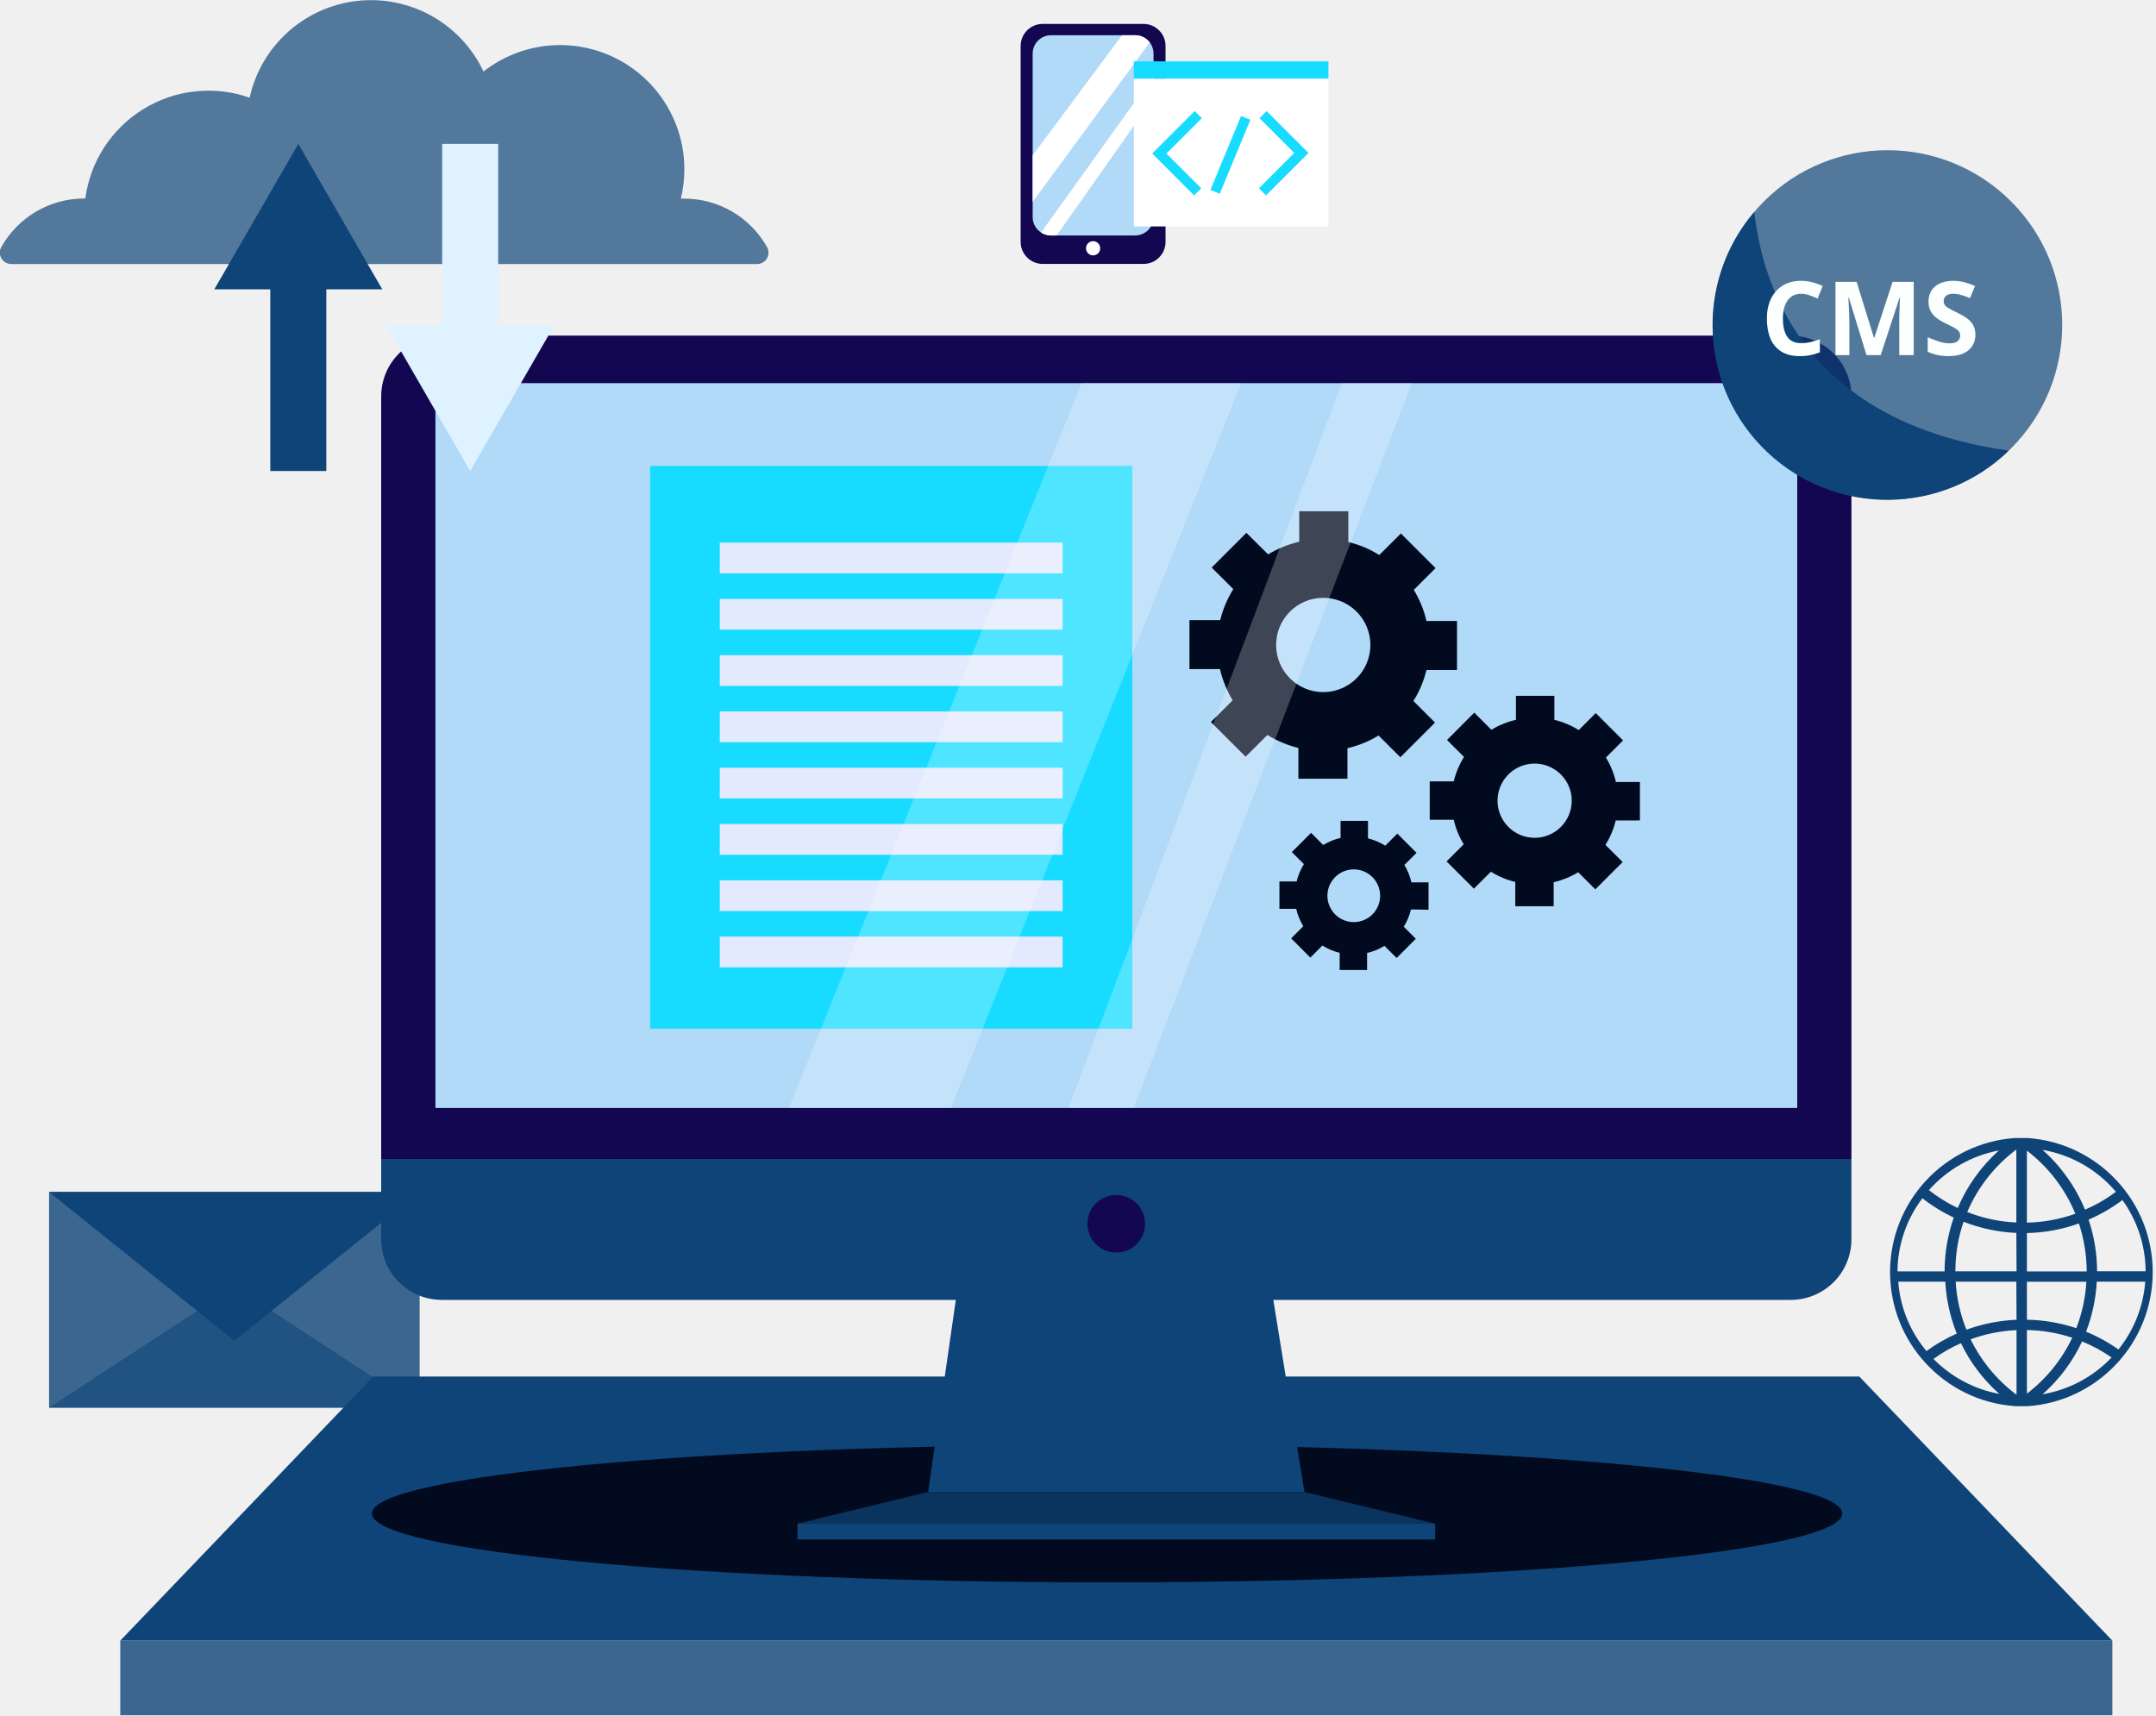
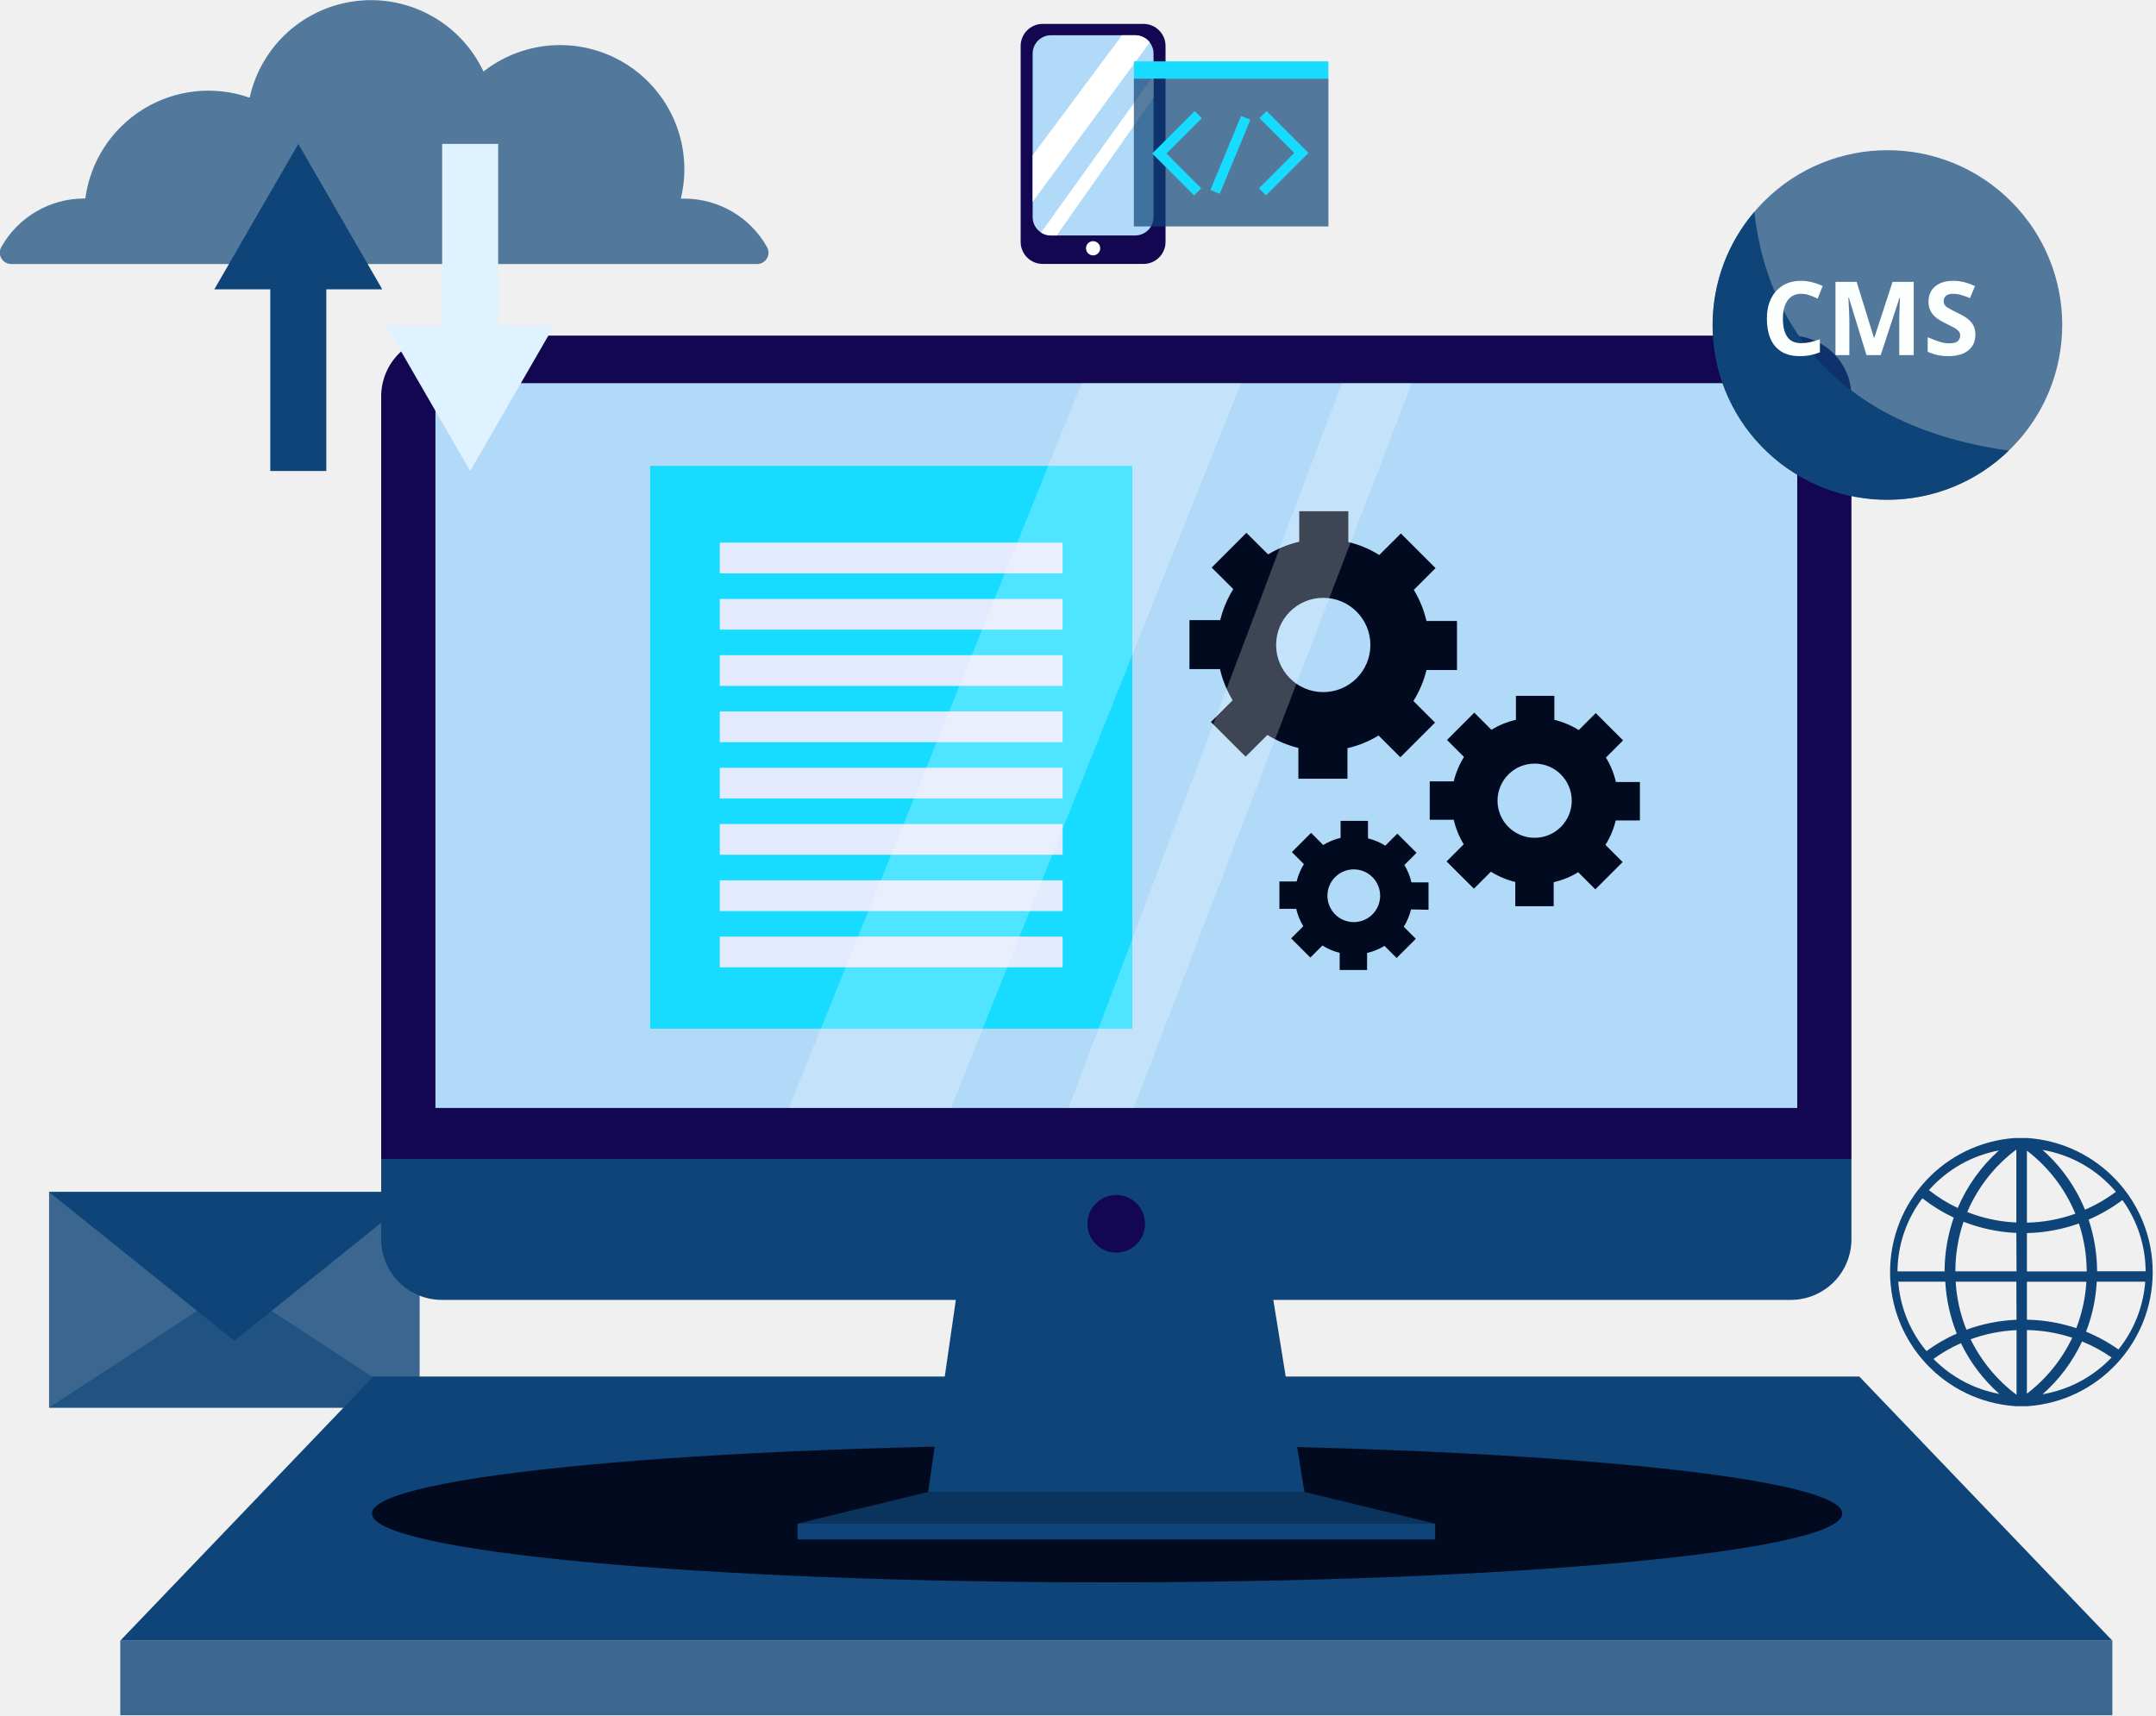
<svg xmlns="http://www.w3.org/2000/svg" viewBox="0 0 449.09 357.32">
  <defs>
    <style>.cls-1{fill:none;}.cls-13,.cls-2,.cls-3,.cls-5{fill:#0e4478;}.cls-2{opacity:0.8;}.cls-4{fill:#010a1e;}.cls-5{opacity:0.7;}.cls-6{fill:#130751;}.cls-7{fill:#b1daf8;}.cls-8{fill:#18dcff;}.cls-9{fill:#e4eafe;}.cls-10,.cls-15{fill:#fff;}.cls-10{opacity:0.24;}.cls-11{font-size:21.36px;fill:#fbfffd;font-family:Montserrat-Black, Montserrat Black;font-weight:800;}.cls-12{fill:#dff2ff;}.cls-13{opacity:0.6;}.cls-14{clip-path:url(#clip-path);}</style>
    <clipPath id="clip-path">
      <rect class="cls-1" x="215.1" y="7.34" width="25.18" height="41.71" rx="3.83" />
    </clipPath>
  </defs>
  <g id="Calque_2" data-name="Calque 2">
    <g id="OBJECTS">
      <rect class="cls-2" x="25.05" y="341.78" width="414.95" height="15.54" />
      <polygon class="cls-3" points="387.29 286.76 77.76 286.76 25.05 341.78 440 341.78 387.29 286.76" />
      <ellipse class="cls-4" cx="230.61" cy="315.3" rx="153.13" ry="14.33" />
      <polygon class="cls-3" points="199.93 265.01 193.33 310.8 271.71 310.8 264.29 265.01 199.93 265.01" />
      <rect class="cls-3" x="166.11" y="317.4" width="132.84" height="3.3" />
      <polygon class="cls-5" points="193.33 310.8 166.1 317.4 298.94 317.4 271.71 310.8 193.33 310.8" />
      <path class="cls-6" d="M92.08,69.92H373A12.68,12.68,0,0,1,385.65,82.6V241.43a0,0,0,0,1,0,0H79.4a0,0,0,0,1,0,0V82.6A12.68,12.68,0,0,1,92.08,69.92Z" />
      <path class="cls-3" d="M79.4,241.43H385.65a0,0,0,0,1,0,0v16.72A12.63,12.63,0,0,1,373,270.79H92A12.63,12.63,0,0,1,79.4,258.15V241.43A0,0,0,0,1,79.4,241.43Z" />
      <rect class="cls-7" x="90.7" y="79.82" width="283.66" height="150.99" />
      <path class="cls-6" d="M238.51,254.94a6,6,0,1,1-6-6A6,6,0,0,1,238.51,254.94Z" />
      <rect class="cls-8" x="135.42" y="97.05" width="100.44" height="117.24" />
      <rect class="cls-9" x="149.93" y="113.04" width="71.41" height="6.4" />
      <rect class="cls-9" x="149.93" y="124.77" width="71.41" height="6.39" />
      <rect class="cls-9" x="149.93" y="136.49" width="71.41" height="6.4" />
      <rect class="cls-9" x="149.93" y="148.21" width="71.41" height="6.4" />
      <rect class="cls-9" x="149.93" y="159.94" width="71.41" height="6.39" />
      <rect class="cls-9" x="149.93" y="171.66" width="71.41" height="6.4" />
      <rect class="cls-9" x="149.93" y="183.39" width="71.41" height="6.4" />
      <rect class="cls-9" x="149.93" y="195.11" width="71.41" height="6.4" />
      <path class="cls-4" d="M303.49,139.58V129.36h-6.36a21.94,21.94,0,0,0-2.64-6.48l4.53-4.53-7.22-7.22-4.5,4.49a21.8,21.8,0,0,0-6.45-2.71V106.5H270.63v6.35a22.21,22.21,0,0,0-6.48,2.64L259.62,111l-7.23,7.23,4.5,4.49a22.15,22.15,0,0,0-2.72,6.46h-6.41v10.21h6.36a22.27,22.27,0,0,0,2.64,6.49l-4.53,4.53,7.23,7.22L264,153.1a22.18,22.18,0,0,0,6.45,2.71v6.41h10.22v-6.36a21.56,21.56,0,0,0,6.48-2.64l4.54,4.53,7.22-7.22-4.5-4.5a21.71,21.71,0,0,0,2.72-6.45Zm-27.86,4.6a9.82,9.82,0,1,1,9.82-9.82A9.82,9.82,0,0,1,275.63,144.18Z" />
      <path class="cls-4" d="M341.59,170.91v-8h-5a17.06,17.06,0,0,0-2.08-5.1l3.57-3.57-5.69-5.69-3.54,3.54a17.45,17.45,0,0,0-5.08-2.14v-5h-8v5a17.23,17.23,0,0,0-5.11,2.08l-3.57-3.57-5.68,5.69,3.54,3.54a17.18,17.18,0,0,0-2.14,5.08h-5v8h5a17.23,17.23,0,0,0,2.08,5.11l-3.57,3.57,5.69,5.68,3.54-3.54a17,17,0,0,0,5.08,2.14v5.05h8v-5a17.23,17.23,0,0,0,5.11-2.08l3.56,3.57,5.69-5.69L334.41,176a17,17,0,0,0,2.14-5.08Zm-21.93,3.62a7.73,7.73,0,1,1,7.73-7.73A7.73,7.73,0,0,1,319.66,174.53Z" />
      <path class="cls-4" d="M297.56,189.52v-5.7H294a12.42,12.42,0,0,0-1.47-3.63l2.53-2.53-4-4-2.51,2.51a12.35,12.35,0,0,0-3.6-1.52V171h-5.71v3.55a12.27,12.27,0,0,0-3.62,1.48l-2.53-2.53-4,4,2.51,2.51a12.39,12.39,0,0,0-1.51,3.61h-3.59v5.71H270a12.47,12.47,0,0,0,1.47,3.62l-2.53,2.53,4,4,2.51-2.51a12,12,0,0,0,3.6,1.52v3.58h5.71v-3.55a12,12,0,0,0,3.62-1.48l2.53,2.53,4-4-2.51-2.51a12.27,12.27,0,0,0,1.51-3.61ZM282,192.09a5.49,5.49,0,1,1,5.48-5.48A5.48,5.48,0,0,1,282,192.09Z" />
      <polygon class="cls-10" points="225.31 79.82 164.32 230.81 198.08 230.81 258.52 79.82 225.31 79.82" />
      <polygon class="cls-10" points="279.51 79.82 222.58 230.81 236.14 230.81 294.07 79.82 279.51 79.82" />
      <circle class="cls-5" cx="393.16" cy="67.68" r="36.39" transform="translate(67.3 297.83) rotate(-45)" />
      <path class="cls-3" d="M365.42,44.14a36.38,36.38,0,0,0,53,49.73C376.73,88,367.25,60.68,365.42,44.14Z" />
      <text class="cls-11" transform="translate(366.8 73.97)">CMS</text>
      <path class="cls-3" d="M419.63,292.94h2.68a28,28,0,0,0,0-55.87h-2.66l0,0a28,28,0,0,0,0,55.85Zm-16.89-9.85a31.08,31.08,0,0,1,5.72-3.28,33.42,33.42,0,0,0,8,10.57A25.82,25.82,0,0,1,402.74,283.09Zm17.3,7.47A32.13,32.13,0,0,1,410.47,279a32.11,32.11,0,0,1,9.57-1.91Zm0-15.63A34.91,34.91,0,0,0,409.6,277a31.75,31.75,0,0,1-2.24-10H420Zm0-10.09H407.3A32,32,0,0,1,409,254.51a34.17,34.17,0,0,0,11,2.33Zm5.42,25.61a33.51,33.51,0,0,0,8.23-11,31,31,0,0,1,6.15,3.34A25.78,25.78,0,0,1,425.46,290.45Zm15.81-9.33a34,34,0,0,0-6.75-3.7A34,34,0,0,0,436.75,267h10.1A25.62,25.62,0,0,1,441.27,281.12Zm.81-31.15a25.59,25.59,0,0,1,4.85,14.86H436.82a34.32,34.32,0,0,0-1.77-10.76A34.2,34.2,0,0,0,442.08,250Zm-1.34-1.7A31.29,31.29,0,0,1,434.3,252a33.84,33.84,0,0,0-8.85-12.46A25.71,25.71,0,0,1,440.74,248.27ZM422.2,239.7a31.74,31.74,0,0,1,10.09,13.14,31.77,31.77,0,0,1-10.09,1.86Zm0,17.17a34.13,34.13,0,0,0,10.83-2,32.33,32.33,0,0,1,1.63,10H422.2Zm0,10.14h12.39a32,32,0,0,1-2.1,9.67,34.45,34.45,0,0,0-10.29-1.76Zm0,10.06a32.18,32.18,0,0,1,9.45,1.6,32,32,0,0,1-9.45,11.66ZM420,239.47v15.2a31.73,31.73,0,0,1-10.23-2.18A31.84,31.84,0,0,1,420,239.47Zm-3.62.18a33.87,33.87,0,0,0-8.59,12,31.76,31.76,0,0,1-6-3.72A25.8,25.8,0,0,1,416.42,239.65Zm-16,9.93a34.64,34.64,0,0,0,6.58,4.07,34.44,34.44,0,0,0-1.91,11.2h-9.81A25.54,25.54,0,0,1,400.46,249.58ZM395.4,267h9.8a34,34,0,0,0,2.39,10.81,33.22,33.22,0,0,0-6.31,3.65A25.51,25.51,0,0,1,395.4,267Z" />
      <path class="cls-5" d="M142.55,41.38l-.73,0a26.22,26.22,0,0,0,.73-6.12A25.88,25.88,0,0,0,100.71,14.9,25.89,25.89,0,0,0,52,20.35a25.88,25.88,0,0,0-34.23,21h-.23A19.8,19.8,0,0,0,.31,51.4,2.37,2.37,0,0,0,2.38,55H157.7a2.37,2.37,0,0,0,2.06-3.55A19.78,19.78,0,0,0,142.55,41.38Z" />
      <polygon class="cls-3" points="79.63 60.28 62.14 29.98 44.64 60.28 56.3 60.28 56.3 98.12 67.97 98.12 67.97 60.28 79.63 60.28" />
      <polygon class="cls-12" points="80.44 67.82 97.94 98.12 115.43 67.82 103.77 67.82 103.77 29.98 92.1 29.98 92.1 67.82 80.44 67.82" />
      <rect class="cls-2" x="10.22" y="248.31" width="77.19" height="44.94" />
      <polygon class="cls-13" points="10.21 293.25 48.81 268.02 87.41 293.25 10.21 293.25" />
      <polygon class="cls-3" points="10.21 248.31 48.81 279.3 87.41 248.31 10.21 248.31" />
      <rect class="cls-6" x="212.6" y="4.98" width="30.18" height="50" rx="4.59" />
      <g class="cls-14">
        <rect class="cls-7" x="215.1" y="7.34" width="25.18" height="41.71" rx="3.83" />
        <polygon class="cls-15" points="209.94 39.29 238.34 1.13 245.15 1.13 209.94 49.06 209.94 39.29" />
        <polygon class="cls-15" points="212.6 54.38 246.33 7.34 246.33 11.78 212.6 59.71 212.6 54.38" />
      </g>
      <path class="cls-15" d="M229.17,51.72a1.48,1.48,0,1,1-1.48-1.48A1.48,1.48,0,0,1,229.17,51.72Z" />
-       <rect class="cls-15" x="236.18" y="16.37" width="40.53" height="30.8" />
+       <rect class="cls-5" x="236.18" y="16.37" width="40.53" height="30.8" />
      <polygon class="cls-8" points="248.73 40.71 240.01 31.98 248.85 23.14 250.34 24.62 242.97 31.98 250.22 39.23 248.73 40.71" />
      <polygon class="cls-8" points="263.71 40.71 262.23 39.23 269.59 31.86 262.35 24.62 263.83 23.14 272.56 31.86 263.71 40.71" />
      <rect class="cls-8" x="247.94" y="31.21" width="16.69" height="2.1" transform="translate(128.37 256.67) rotate(-67.49)" />
      <rect class="cls-8" x="236.18" y="12.78" width="40.53" height="3.59" />
    </g>
  </g>
</svg>
